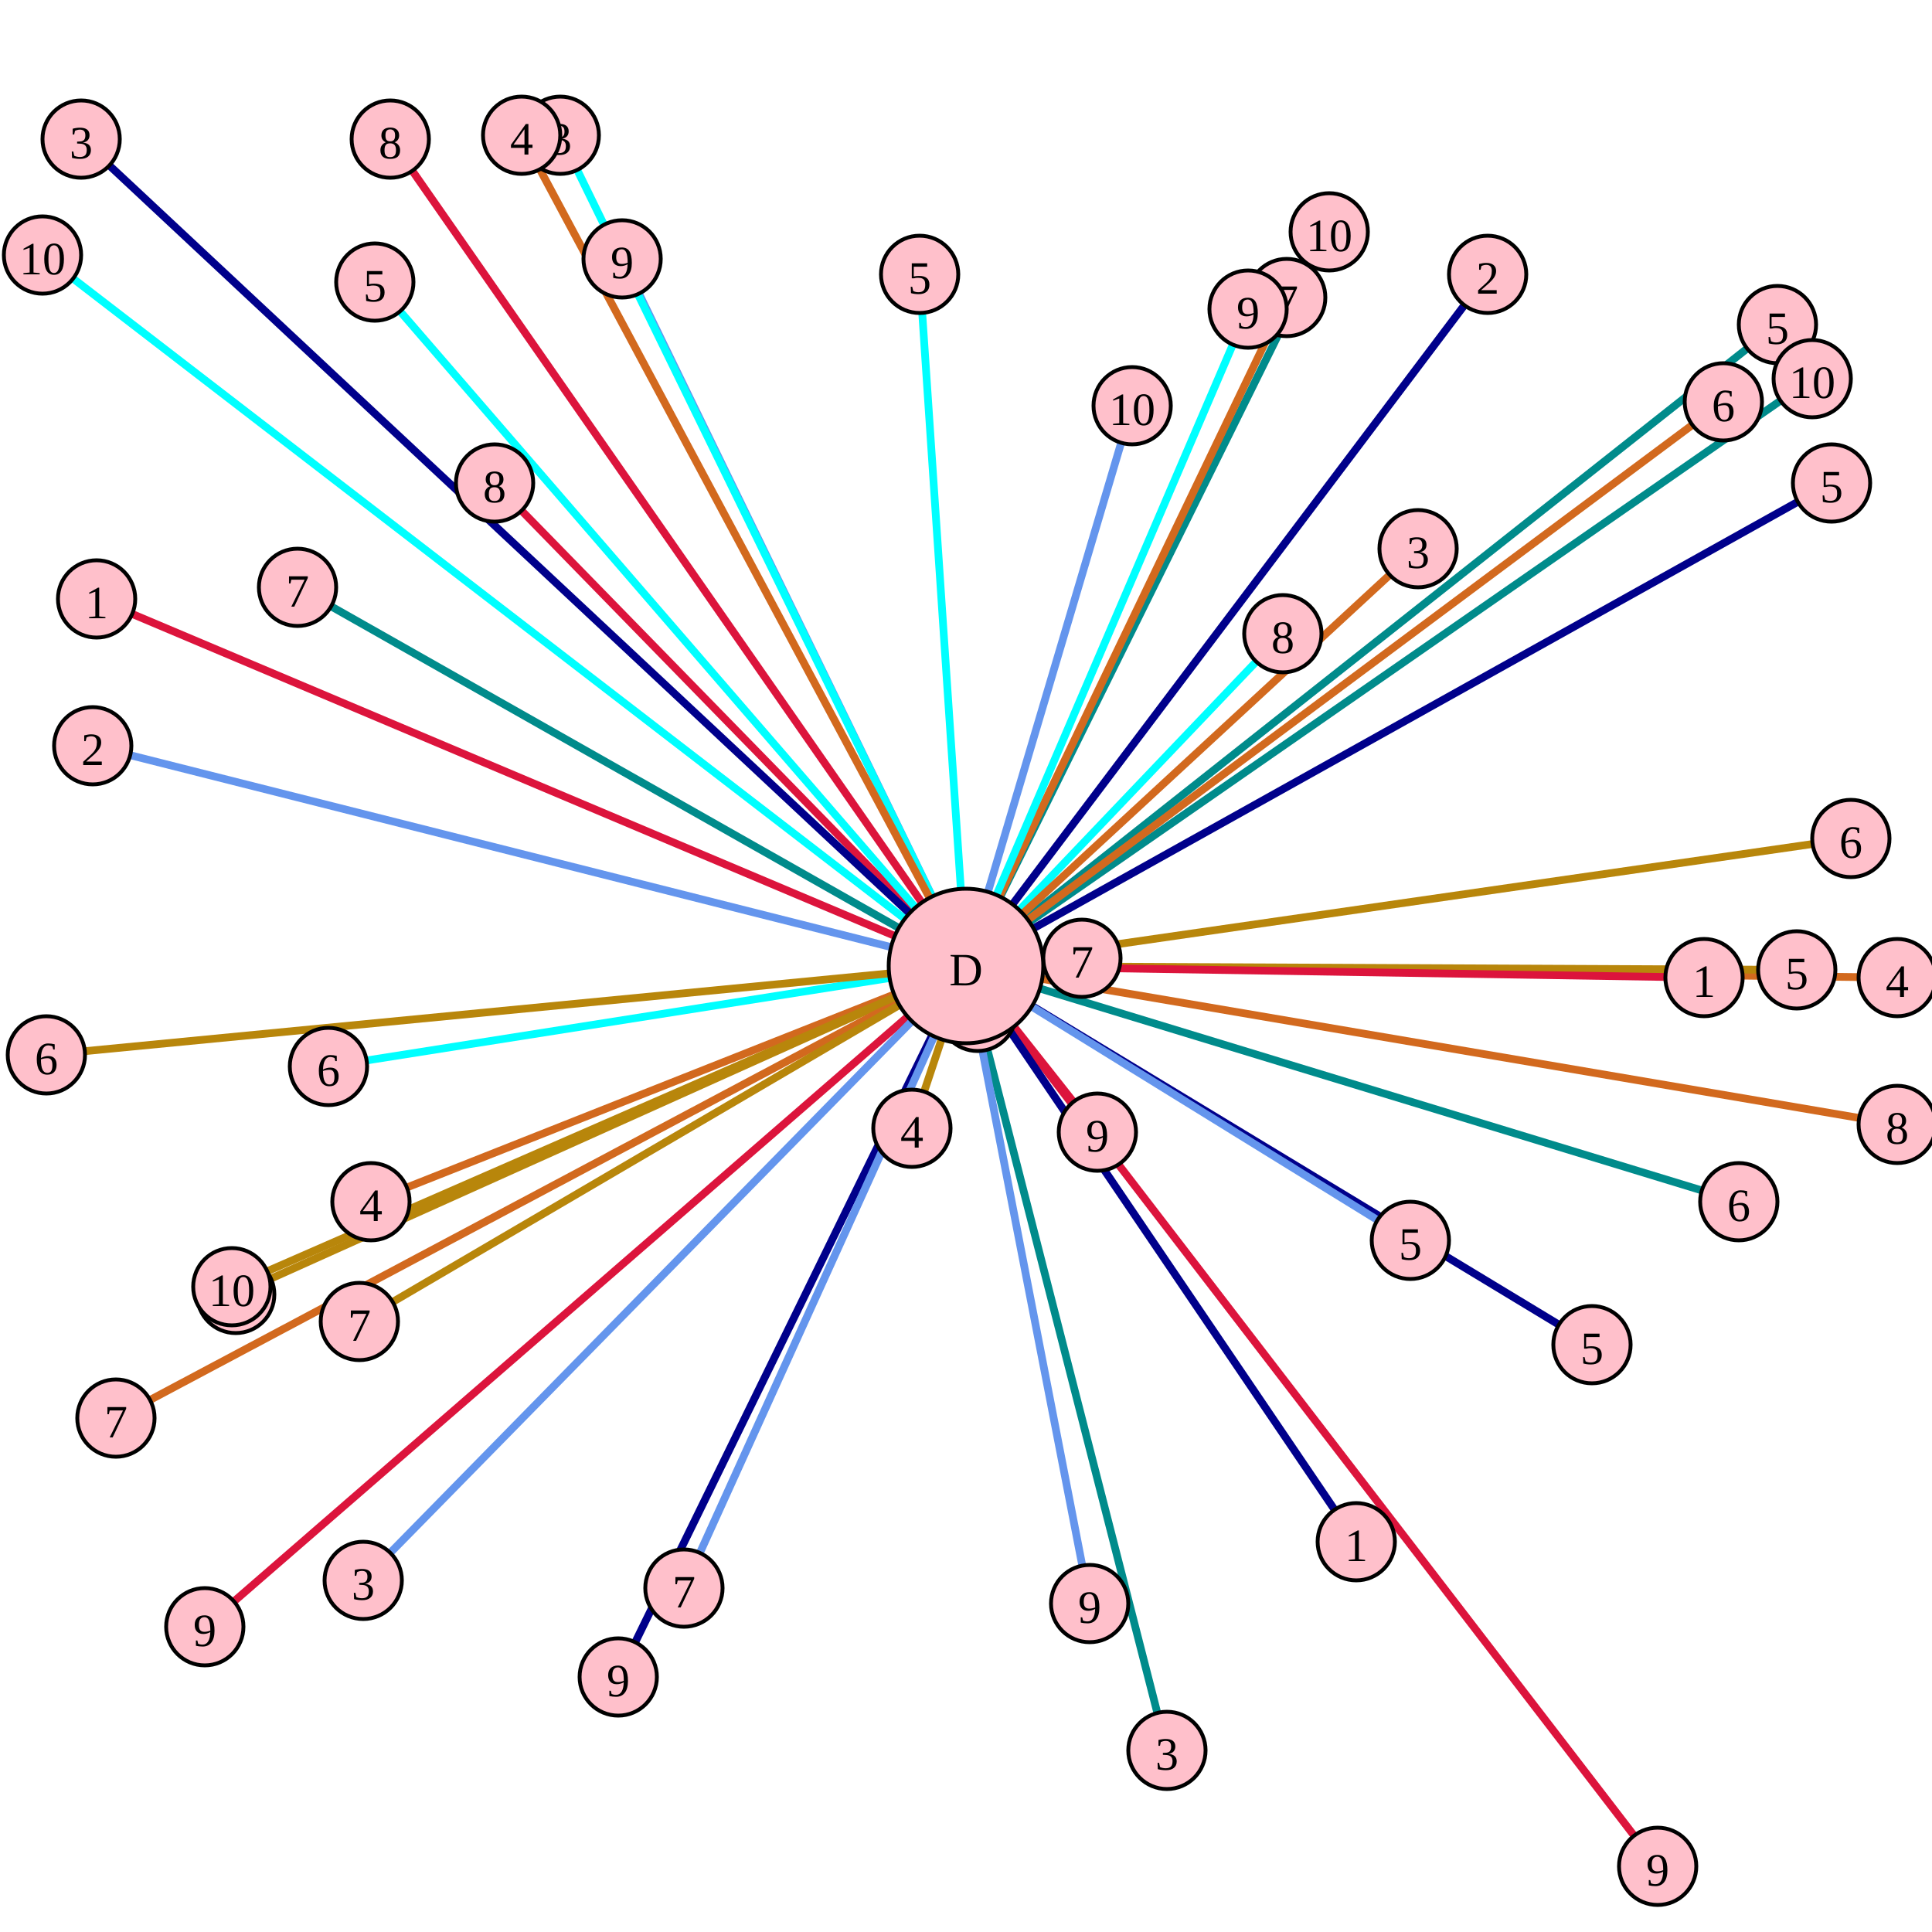
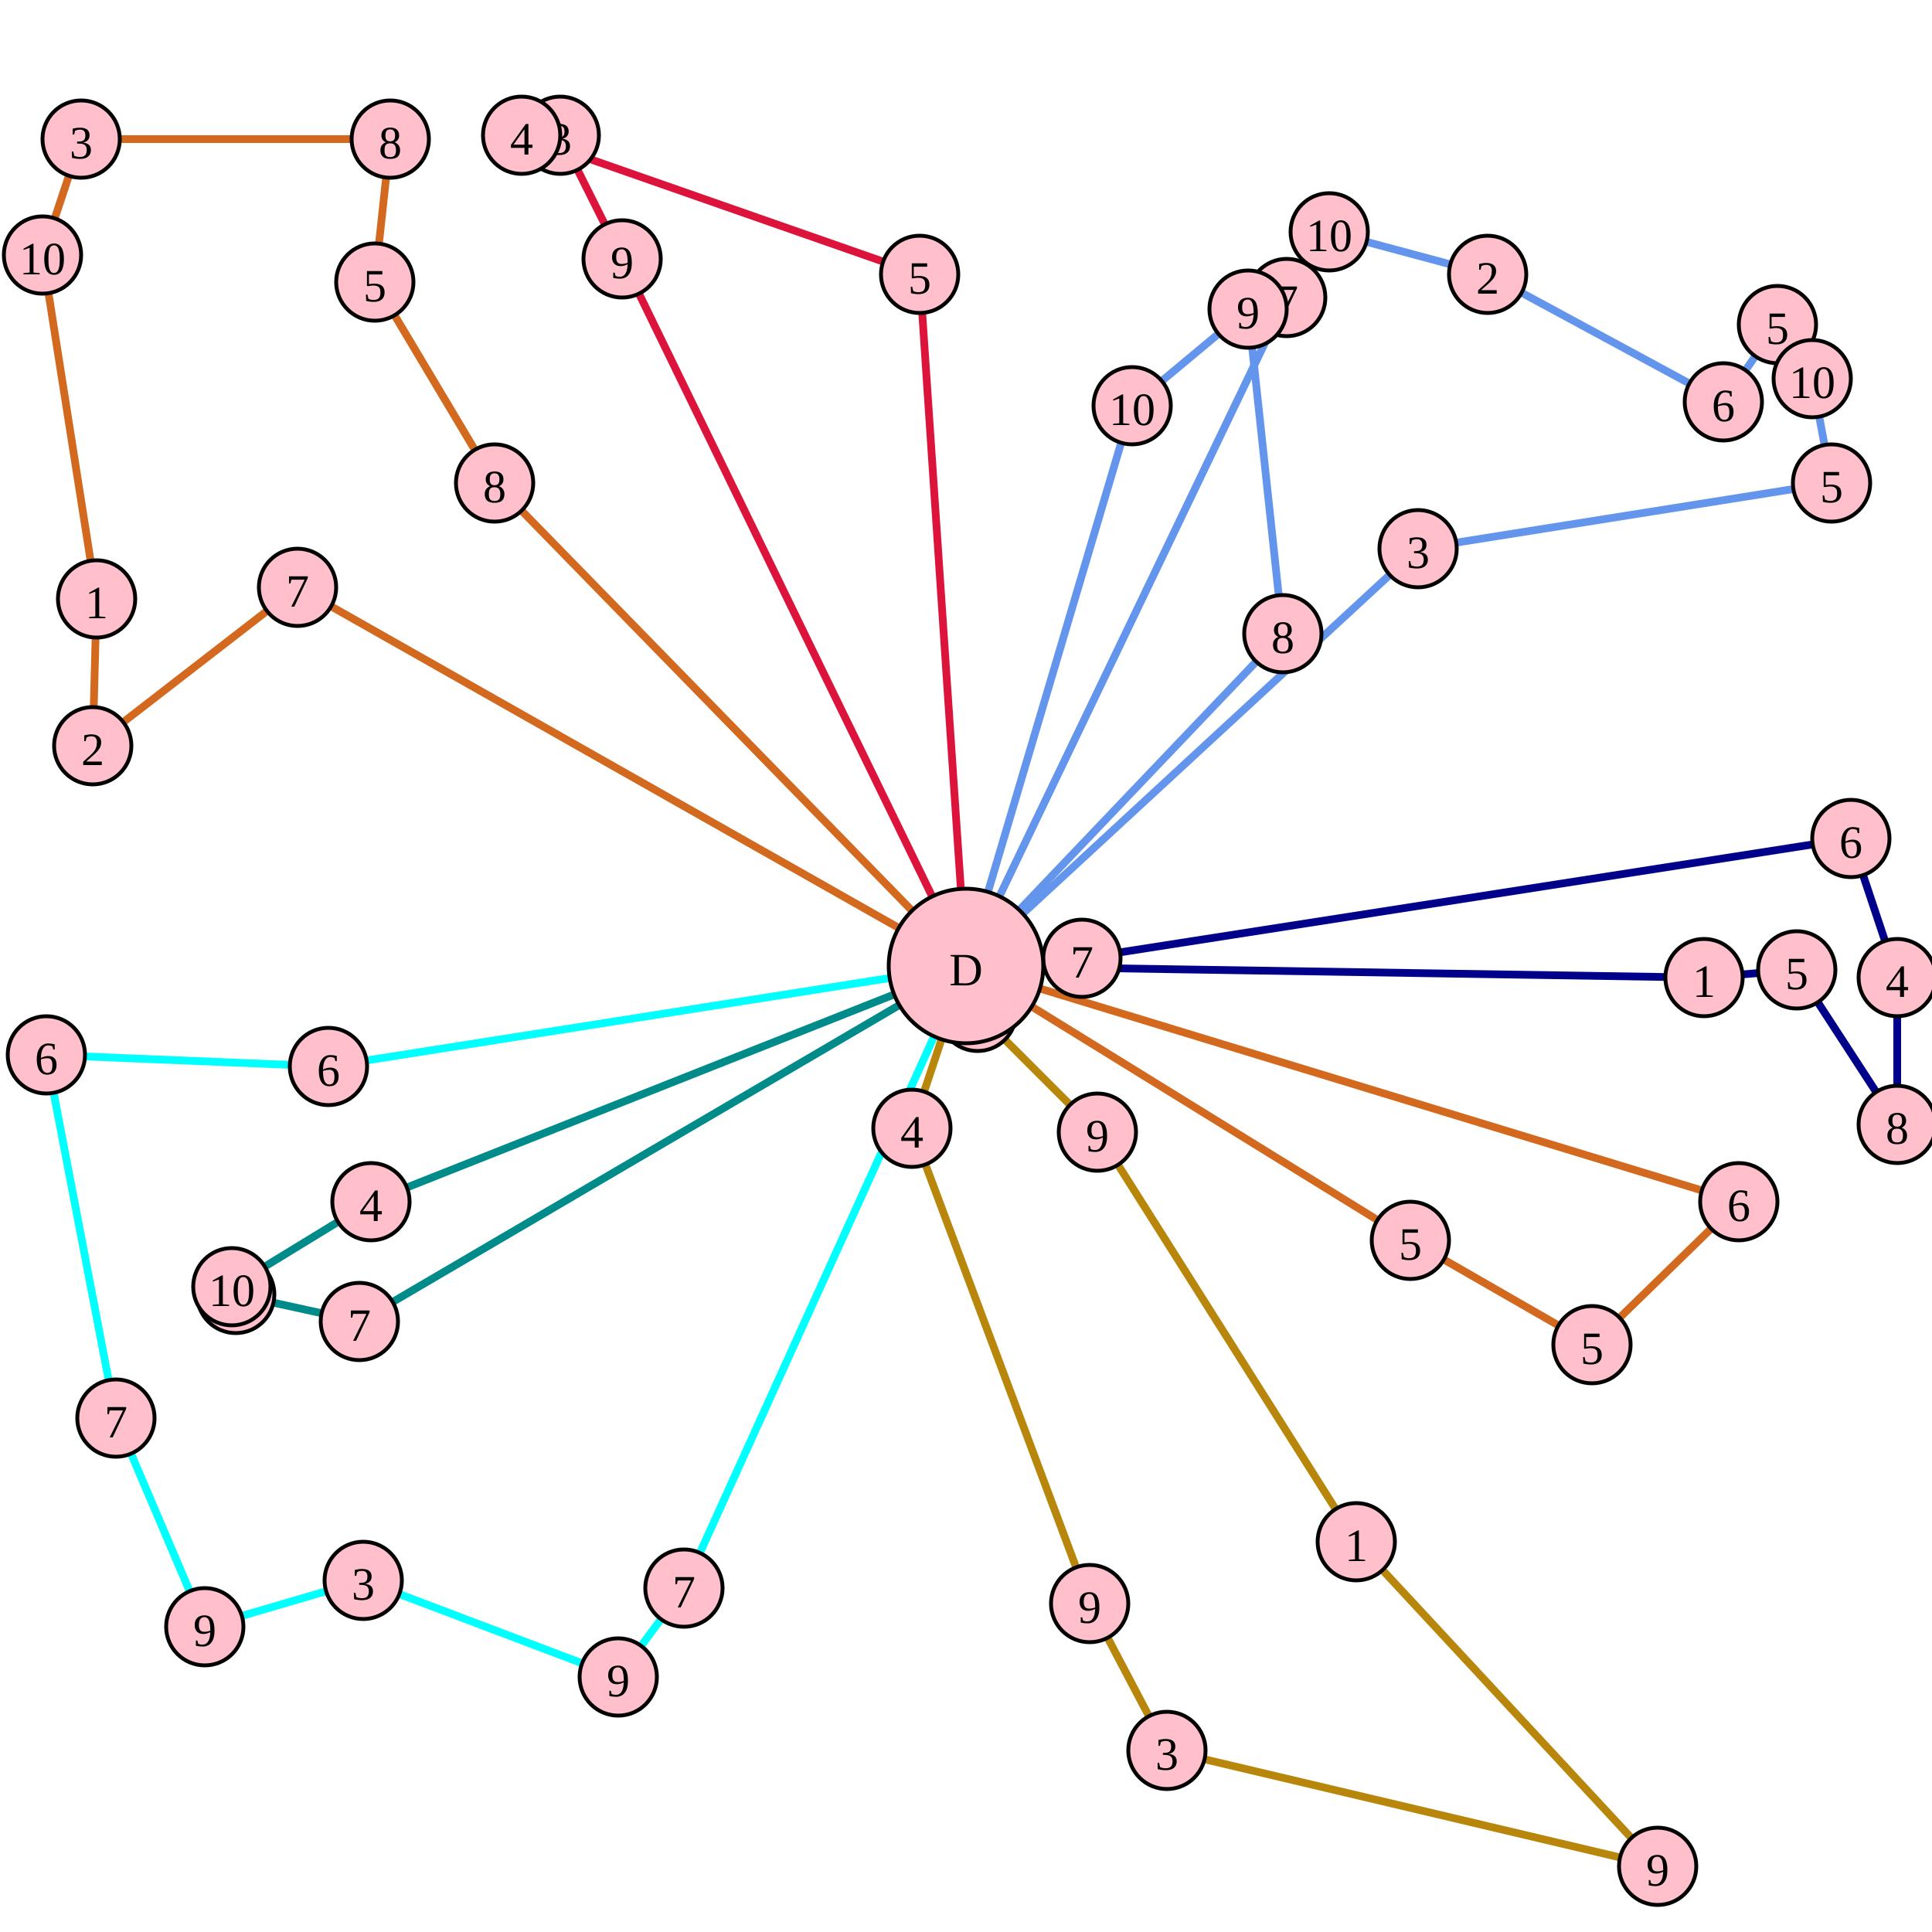
<svg xmlns="http://www.w3.org/2000/svg" width="8cm" height="8cm" viewBox="0 0 500 500" version="1.1">
-   <path d="M250.0 250.0 L96.0 311.0z" stroke="chocolate" fill="none" stroke-width="2" />
-   <path d="M250.0 250.0 L161.0 67.0z" stroke="cornflowerblue" fill="none" stroke-width="2" />
-   <path d="M250.0 250.0 L429.0 483.0z" stroke="crimson" fill="none" stroke-width="2" />
-   <path d="M250.0 250.0 L332.0 164.0z" stroke="cyan" fill="none" stroke-width="2" />
-   <path d="M250.0 250.0 L160.0 434.0z" stroke="darkblue" fill="none" stroke-width="2" />
-   <path d="M250.0 250.0 L344.0 60.0z" stroke="darkcyan" fill="none" stroke-width="2" />
-   <path d="M250.0 250.0 L61.0 335.0z" stroke="darkgoldenrod" fill="none" stroke-width="2" />
-   <path d="M250.0 250.0 L333.0 77.0z" stroke="chocolate" fill="none" stroke-width="2" />
-   <path d="M250.0 250.0 L177.0 411.0z" stroke="cornflowerblue" fill="none" stroke-width="2" />
-   <path d="M250.0 250.0 L128.0 125.0z" stroke="crimson" fill="none" stroke-width="2" />
-   <path d="M250.0 250.0 L238.0 71.0z" stroke="cyan" fill="none" stroke-width="2" />
-   <path d="M250.0 250.0 L253.0 262.0z" stroke="darkblue" fill="none" stroke-width="2" />
-   <path d="M250.0 250.0 L302.0 453.0z" stroke="darkcyan" fill="none" stroke-width="2" />
-   <path d="M250.0 250.0 L236.0 292.0z" stroke="darkgoldenrod" fill="none" stroke-width="2" />
-   <path d="M250.0 250.0 L30.0 367.0z" stroke="chocolate" fill="none" stroke-width="2" />
-   <path d="M250.0 250.0 L282.0 415.0z" stroke="cornflowerblue" fill="none" stroke-width="2" />
-   <path d="M250.0 250.0 L53.0 421.0z" stroke="crimson" fill="none" stroke-width="2" />
-   <path d="M250.0 250.0 L85.0 276.0z" stroke="cyan" fill="none" stroke-width="2" />
-   <path d="M250.0 250.0 L412.0 348.0z" stroke="darkblue" fill="none" stroke-width="2" />
-   <path d="M250.0 250.0 L280.0 248.0z" stroke="darkcyan" fill="none" stroke-width="2" />
-   <path d="M250.0 250.0 L60.0 333.0z" stroke="darkgoldenrod" fill="none" stroke-width="2" />
-   <path d="M250.0 250.0 L491.0 253.0z" stroke="chocolate" fill="none" stroke-width="2" />
-   <path d="M250.0 250.0 L365.0 321.0z" stroke="cornflowerblue" fill="none" stroke-width="2" />
-   <path d="M250.0 250.0 L101.0 36.0z" stroke="crimson" fill="none" stroke-width="2" />
-   <path d="M250.0 250.0 L97.0 73.0z" stroke="cyan" fill="none" stroke-width="2" />
-   <path d="M250.0 250.0 L385.0 71.0z" stroke="darkblue" fill="none" stroke-width="2" />
-   <path d="M250.0 250.0 L450.0 311.0z" stroke="darkcyan" fill="none" stroke-width="2" />
-   <path d="M250.0 250.0 L465.0 251.0z" stroke="darkgoldenrod" fill="none" stroke-width="2" />
-   <path d="M250.0 250.0 L491.0 291.0z" stroke="chocolate" fill="none" stroke-width="2" />
-   <path d="M250.0 250.0 L94.0 409.0z" stroke="cornflowerblue" fill="none" stroke-width="2" />
-   <path d="M250.0 250.0 L25.0 155.0z" stroke="crimson" fill="none" stroke-width="2" />
-   <path d="M250.0 250.0 L145.0 35.0z" stroke="cyan" fill="none" stroke-width="2" />
-   <path d="M250.0 250.0 L474.0 125.0z" stroke="darkblue" fill="none" stroke-width="2" />
-   <path d="M250.0 250.0 L460.0 84.0z" stroke="darkcyan" fill="none" stroke-width="2" />
-   <path d="M250.0 250.0 L12.0 273.0z" stroke="darkgoldenrod" fill="none" stroke-width="2" />
-   <path d="M250.0 250.0 L135.0 35.0z" stroke="chocolate" fill="none" stroke-width="2" />
-   <path d="M250.0 250.0 L293.0 105.0z" stroke="cornflowerblue" fill="none" stroke-width="2" />
-   <path d="M250.0 250.0 L284.0 293.0z" stroke="crimson" fill="none" stroke-width="2" />
-   <path d="M250.0 250.0 L11.0 66.0z" stroke="cyan" fill="none" stroke-width="2" />
-   <path d="M250.0 250.0 L21.0 36.0z" stroke="darkblue" fill="none" stroke-width="2" />
-   <path d="M250.0 250.0 L469.0 98.0z" stroke="darkcyan" fill="none" stroke-width="2" />
-   <path d="M250.0 250.0 L93.0 342.0z" stroke="darkgoldenrod" fill="none" stroke-width="2" />
-   <path d="M250.0 250.0 L446.0 104.0z" stroke="chocolate" fill="none" stroke-width="2" />
-   <path d="M250.0 250.0 L24.0 193.0z" stroke="cornflowerblue" fill="none" stroke-width="2" />
-   <path d="M250.0 250.0 L441.0 253.0z" stroke="crimson" fill="none" stroke-width="2" />
-   <path d="M250.0 250.0 L323.0 80.0z" stroke="cyan" fill="none" stroke-width="2" />
-   <path d="M250.0 250.0 L351.0 399.0z" stroke="darkblue" fill="none" stroke-width="2" />
-   <path d="M250.0 250.0 L77.0 152.0z" stroke="darkcyan" fill="none" stroke-width="2" />
-   <path d="M250.0 250.0 L479.0 217.0z" stroke="darkgoldenrod" fill="none" stroke-width="2" />
-   <path d="M250.0 250.0 L367.0 142.0z" stroke="chocolate" fill="none" stroke-width="2" />
+   <path d="M250.0 250.0 L77.0 152.0L24.0 193.0L25.0 155.0L11.0 66.0L21.0 36.0L101.0 36.0L97.0 73.0L128.0 125.0z" stroke="chocolate" fill="none" stroke-width="2" />
+   <path d="M250.0 250.0 L333.0 77.0L344.0 60.0L385.0 71.0L446.0 104.0L460.0 84.0L469.0 98.0L474.0 125.0L367.0 142.0z" stroke="cornflowerblue" fill="none" stroke-width="2" />
+   <path d="M250.0 250.0 L161.0 67.0L145.0 35.0L135.0 35.0L238.0 71.0z" stroke="crimson" fill="none" stroke-width="2" />
+   <path d="M250.0 250.0 L85.0 276.0L12.0 273.0L30.0 367.0L53.0 421.0L94.0 409.0L160.0 434.0L177.0 411.0z" stroke="cyan" fill="none" stroke-width="2" />
+   <path d="M250.0 250.0 L280.0 248.0L479.0 217.0L491.0 253.0L491.0 291.0L465.0 251.0L441.0 253.0z" stroke="darkblue" fill="none" stroke-width="2" />
+   <path d="M250.0 250.0 L93.0 342.0L61.0 335.0L60.0 333.0L96.0 311.0z" stroke="darkcyan" fill="none" stroke-width="2" />
+   <path d="M250.0 250.0 L253.0 262.0L284.0 293.0L351.0 399.0L429.0 483.0L302.0 453.0L282.0 415.0L236.0 292.0z" stroke="darkgoldenrod" fill="none" stroke-width="2" />
+   <path d="M250.0 250.0 L365.0 321.0L412.0 348.0L450.0 311.0z" stroke="chocolate" fill="none" stroke-width="2" />
+   <path d="M250.0 250.0 L293.0 105.0L323.0 80.0L332.0 164.0z" stroke="cornflowerblue" fill="none" stroke-width="2" />
  <g transform="translate(96,311)">
    <circle cx="0" cy="0" r="10" fill="pink" stroke="black" stroke-width="1" />
    <text text-anchor="middle" y="5">4</text>
  </g>
  <g transform="translate(161,67)">
    <circle cx="0" cy="0" r="10" fill="pink" stroke="black" stroke-width="1" />
    <text text-anchor="middle" y="5">9</text>
  </g>
  <g transform="translate(429,483)">
    <circle cx="0" cy="0" r="10" fill="pink" stroke="black" stroke-width="1" />
    <text text-anchor="middle" y="5">9</text>
  </g>
  <g transform="translate(332,164)">
    <circle cx="0" cy="0" r="10" fill="pink" stroke="black" stroke-width="1" />
    <text text-anchor="middle" y="5">8</text>
  </g>
  <g transform="translate(160,434)">
    <circle cx="0" cy="0" r="10" fill="pink" stroke="black" stroke-width="1" />
    <text text-anchor="middle" y="5">9</text>
  </g>
  <g transform="translate(344,60)">
    <circle cx="0" cy="0" r="10" fill="pink" stroke="black" stroke-width="1" />
    <text text-anchor="middle" y="5">10</text>
  </g>
  <g transform="translate(61,335)">
    <circle cx="0" cy="0" r="10" fill="pink" stroke="black" stroke-width="1" />
    <text text-anchor="middle" y="5">10</text>
  </g>
  <g transform="translate(333,77)">
    <circle cx="0" cy="0" r="10" fill="pink" stroke="black" stroke-width="1" />
    <text text-anchor="middle" y="5">7</text>
  </g>
  <g transform="translate(177,411)">
    <circle cx="0" cy="0" r="10" fill="pink" stroke="black" stroke-width="1" />
    <text text-anchor="middle" y="5">7</text>
  </g>
  <g transform="translate(128,125)">
    <circle cx="0" cy="0" r="10" fill="pink" stroke="black" stroke-width="1" />
    <text text-anchor="middle" y="5">8</text>
  </g>
  <g transform="translate(238,71)">
    <circle cx="0" cy="0" r="10" fill="pink" stroke="black" stroke-width="1" />
    <text text-anchor="middle" y="5">5</text>
  </g>
  <g transform="translate(253,262)">
    <circle cx="0" cy="0" r="10" fill="pink" stroke="black" stroke-width="1" />
    <text text-anchor="middle" y="5">6</text>
  </g>
  <g transform="translate(302,453)">
    <circle cx="0" cy="0" r="10" fill="pink" stroke="black" stroke-width="1" />
    <text text-anchor="middle" y="5">3</text>
  </g>
  <g transform="translate(236,292)">
    <circle cx="0" cy="0" r="10" fill="pink" stroke="black" stroke-width="1" />
    <text text-anchor="middle" y="5">4</text>
  </g>
  <g transform="translate(30,367)">
    <circle cx="0" cy="0" r="10" fill="pink" stroke="black" stroke-width="1" />
    <text text-anchor="middle" y="5">7</text>
  </g>
  <g transform="translate(282,415)">
    <circle cx="0" cy="0" r="10" fill="pink" stroke="black" stroke-width="1" />
    <text text-anchor="middle" y="5">9</text>
  </g>
  <g transform="translate(53,421)">
    <circle cx="0" cy="0" r="10" fill="pink" stroke="black" stroke-width="1" />
    <text text-anchor="middle" y="5">9</text>
  </g>
  <g transform="translate(85,276)">
    <circle cx="0" cy="0" r="10" fill="pink" stroke="black" stroke-width="1" />
    <text text-anchor="middle" y="5">6</text>
  </g>
  <g transform="translate(412,348)">
    <circle cx="0" cy="0" r="10" fill="pink" stroke="black" stroke-width="1" />
    <text text-anchor="middle" y="5">5</text>
  </g>
  <g transform="translate(280,248)">
    <circle cx="0" cy="0" r="10" fill="pink" stroke="black" stroke-width="1" />
    <text text-anchor="middle" y="5">7</text>
  </g>
  <g transform="translate(60,333)">
    <circle cx="0" cy="0" r="10" fill="pink" stroke="black" stroke-width="1" />
    <text text-anchor="middle" y="5">10</text>
  </g>
  <g transform="translate(491,253)">
    <circle cx="0" cy="0" r="10" fill="pink" stroke="black" stroke-width="1" />
    <text text-anchor="middle" y="5">4</text>
  </g>
  <g transform="translate(365,321)">
    <circle cx="0" cy="0" r="10" fill="pink" stroke="black" stroke-width="1" />
    <text text-anchor="middle" y="5">5</text>
  </g>
  <g transform="translate(101,36)">
    <circle cx="0" cy="0" r="10" fill="pink" stroke="black" stroke-width="1" />
    <text text-anchor="middle" y="5">8</text>
  </g>
  <g transform="translate(97,73)">
    <circle cx="0" cy="0" r="10" fill="pink" stroke="black" stroke-width="1" />
    <text text-anchor="middle" y="5">5</text>
  </g>
  <g transform="translate(385,71)">
    <circle cx="0" cy="0" r="10" fill="pink" stroke="black" stroke-width="1" />
    <text text-anchor="middle" y="5">2</text>
  </g>
  <g transform="translate(450,311)">
    <circle cx="0" cy="0" r="10" fill="pink" stroke="black" stroke-width="1" />
    <text text-anchor="middle" y="5">6</text>
  </g>
  <g transform="translate(465,251)">
    <circle cx="0" cy="0" r="10" fill="pink" stroke="black" stroke-width="1" />
    <text text-anchor="middle" y="5">5</text>
  </g>
  <g transform="translate(491,291)">
    <circle cx="0" cy="0" r="10" fill="pink" stroke="black" stroke-width="1" />
    <text text-anchor="middle" y="5">8</text>
  </g>
  <g transform="translate(94,409)">
    <circle cx="0" cy="0" r="10" fill="pink" stroke="black" stroke-width="1" />
    <text text-anchor="middle" y="5">3</text>
  </g>
  <g transform="translate(25,155)">
    <circle cx="0" cy="0" r="10" fill="pink" stroke="black" stroke-width="1" />
    <text text-anchor="middle" y="5">1</text>
  </g>
  <g transform="translate(145,35)">
    <circle cx="0" cy="0" r="10" fill="pink" stroke="black" stroke-width="1" />
    <text text-anchor="middle" y="5">3</text>
  </g>
  <g transform="translate(474,125)">
    <circle cx="0" cy="0" r="10" fill="pink" stroke="black" stroke-width="1" />
    <text text-anchor="middle" y="5">5</text>
  </g>
  <g transform="translate(460,84)">
    <circle cx="0" cy="0" r="10" fill="pink" stroke="black" stroke-width="1" />
    <text text-anchor="middle" y="5">5</text>
  </g>
  <g transform="translate(12,273)">
    <circle cx="0" cy="0" r="10" fill="pink" stroke="black" stroke-width="1" />
    <text text-anchor="middle" y="5">6</text>
  </g>
  <g transform="translate(135,35)">
    <circle cx="0" cy="0" r="10" fill="pink" stroke="black" stroke-width="1" />
    <text text-anchor="middle" y="5">4</text>
  </g>
  <g transform="translate(293,105)">
    <circle cx="0" cy="0" r="10" fill="pink" stroke="black" stroke-width="1" />
    <text text-anchor="middle" y="5">10</text>
  </g>
  <g transform="translate(284,293)">
    <circle cx="0" cy="0" r="10" fill="pink" stroke="black" stroke-width="1" />
    <text text-anchor="middle" y="5">9</text>
  </g>
  <g transform="translate(11,66)">
    <circle cx="0" cy="0" r="10" fill="pink" stroke="black" stroke-width="1" />
    <text text-anchor="middle" y="5">10</text>
  </g>
  <g transform="translate(21,36)">
    <circle cx="0" cy="0" r="10" fill="pink" stroke="black" stroke-width="1" />
    <text text-anchor="middle" y="5">3</text>
  </g>
  <g transform="translate(469,98)">
    <circle cx="0" cy="0" r="10" fill="pink" stroke="black" stroke-width="1" />
    <text text-anchor="middle" y="5">10</text>
  </g>
  <g transform="translate(93,342)">
    <circle cx="0" cy="0" r="10" fill="pink" stroke="black" stroke-width="1" />
    <text text-anchor="middle" y="5">7</text>
  </g>
  <g transform="translate(446,104)">
    <circle cx="0" cy="0" r="10" fill="pink" stroke="black" stroke-width="1" />
    <text text-anchor="middle" y="5">6</text>
  </g>
  <g transform="translate(24,193)">
    <circle cx="0" cy="0" r="10" fill="pink" stroke="black" stroke-width="1" />
    <text text-anchor="middle" y="5">2</text>
  </g>
  <g transform="translate(441,253)">
    <circle cx="0" cy="0" r="10" fill="pink" stroke="black" stroke-width="1" />
    <text text-anchor="middle" y="5">1</text>
  </g>
  <g transform="translate(323,80)">
    <circle cx="0" cy="0" r="10" fill="pink" stroke="black" stroke-width="1" />
    <text text-anchor="middle" y="5">9</text>
  </g>
  <g transform="translate(351,399)">
    <circle cx="0" cy="0" r="10" fill="pink" stroke="black" stroke-width="1" />
    <text text-anchor="middle" y="5">1</text>
  </g>
  <g transform="translate(77,152)">
    <circle cx="0" cy="0" r="10" fill="pink" stroke="black" stroke-width="1" />
    <text text-anchor="middle" y="5">7</text>
  </g>
  <g transform="translate(479,217)">
    <circle cx="0" cy="0" r="10" fill="pink" stroke="black" stroke-width="1" />
    <text text-anchor="middle" y="5">6</text>
  </g>
  <g transform="translate(367,142)">
    <circle cx="0" cy="0" r="10" fill="pink" stroke="black" stroke-width="1" />
    <text text-anchor="middle" y="5">3</text>
  </g>
  <g transform="translate(250,250)">
    <circle cx="0" cy="0" r="20" fill="pink" stroke="black" stroke-width="1" />
    <text text-anchor="middle" y="5">D</text>
  </g>
</svg>
